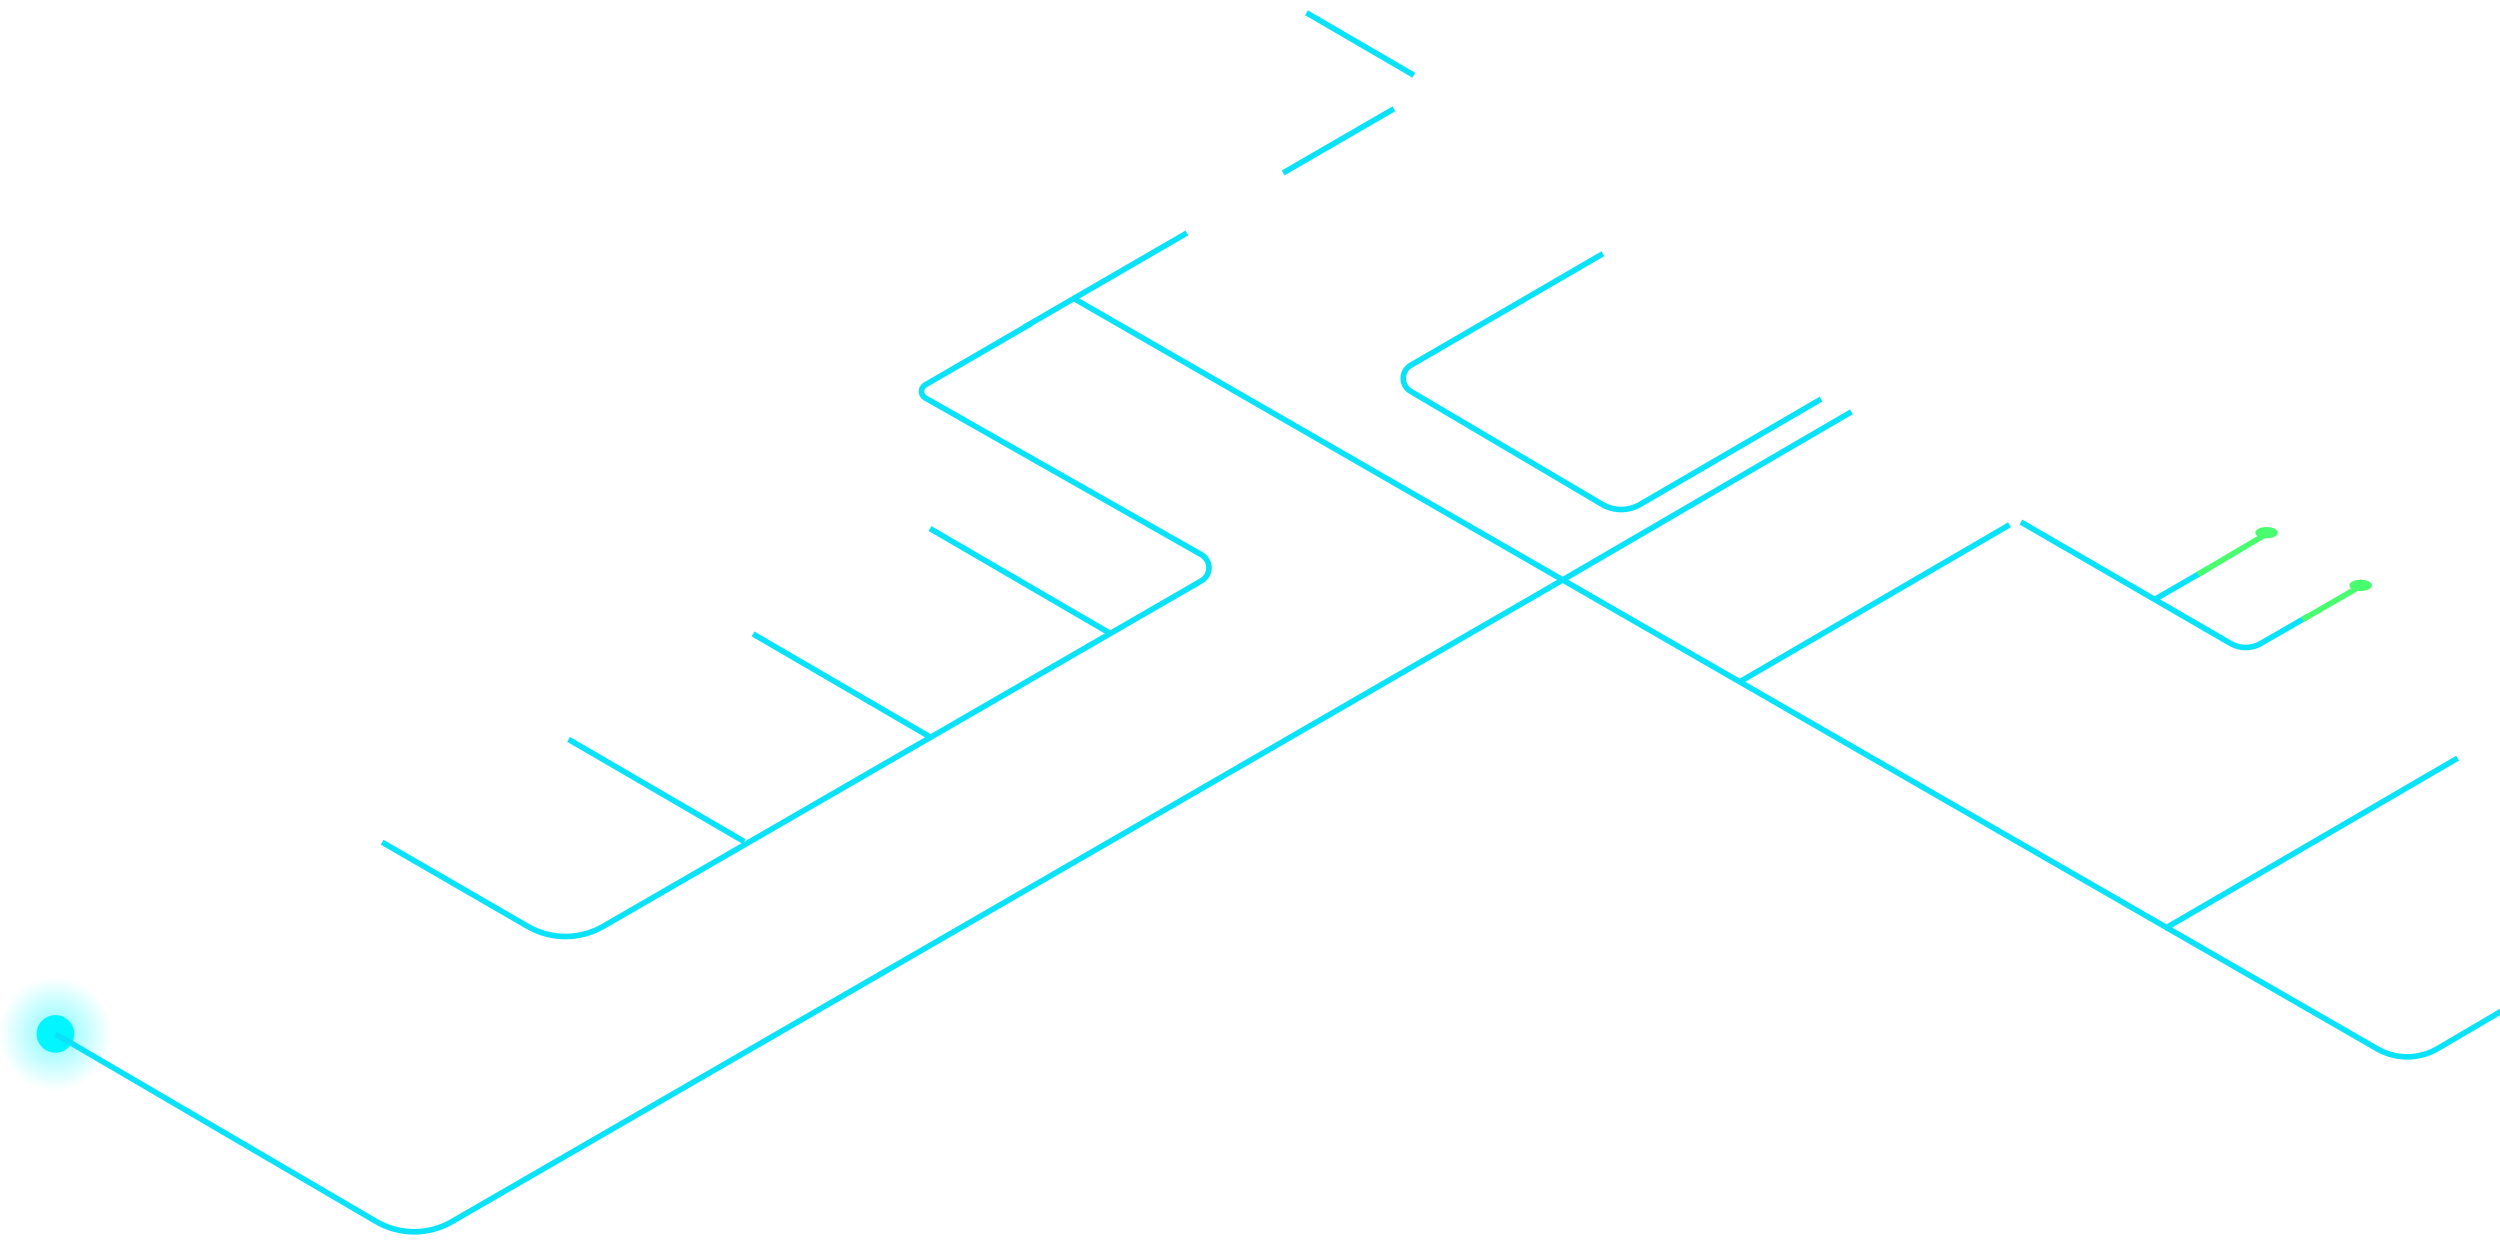
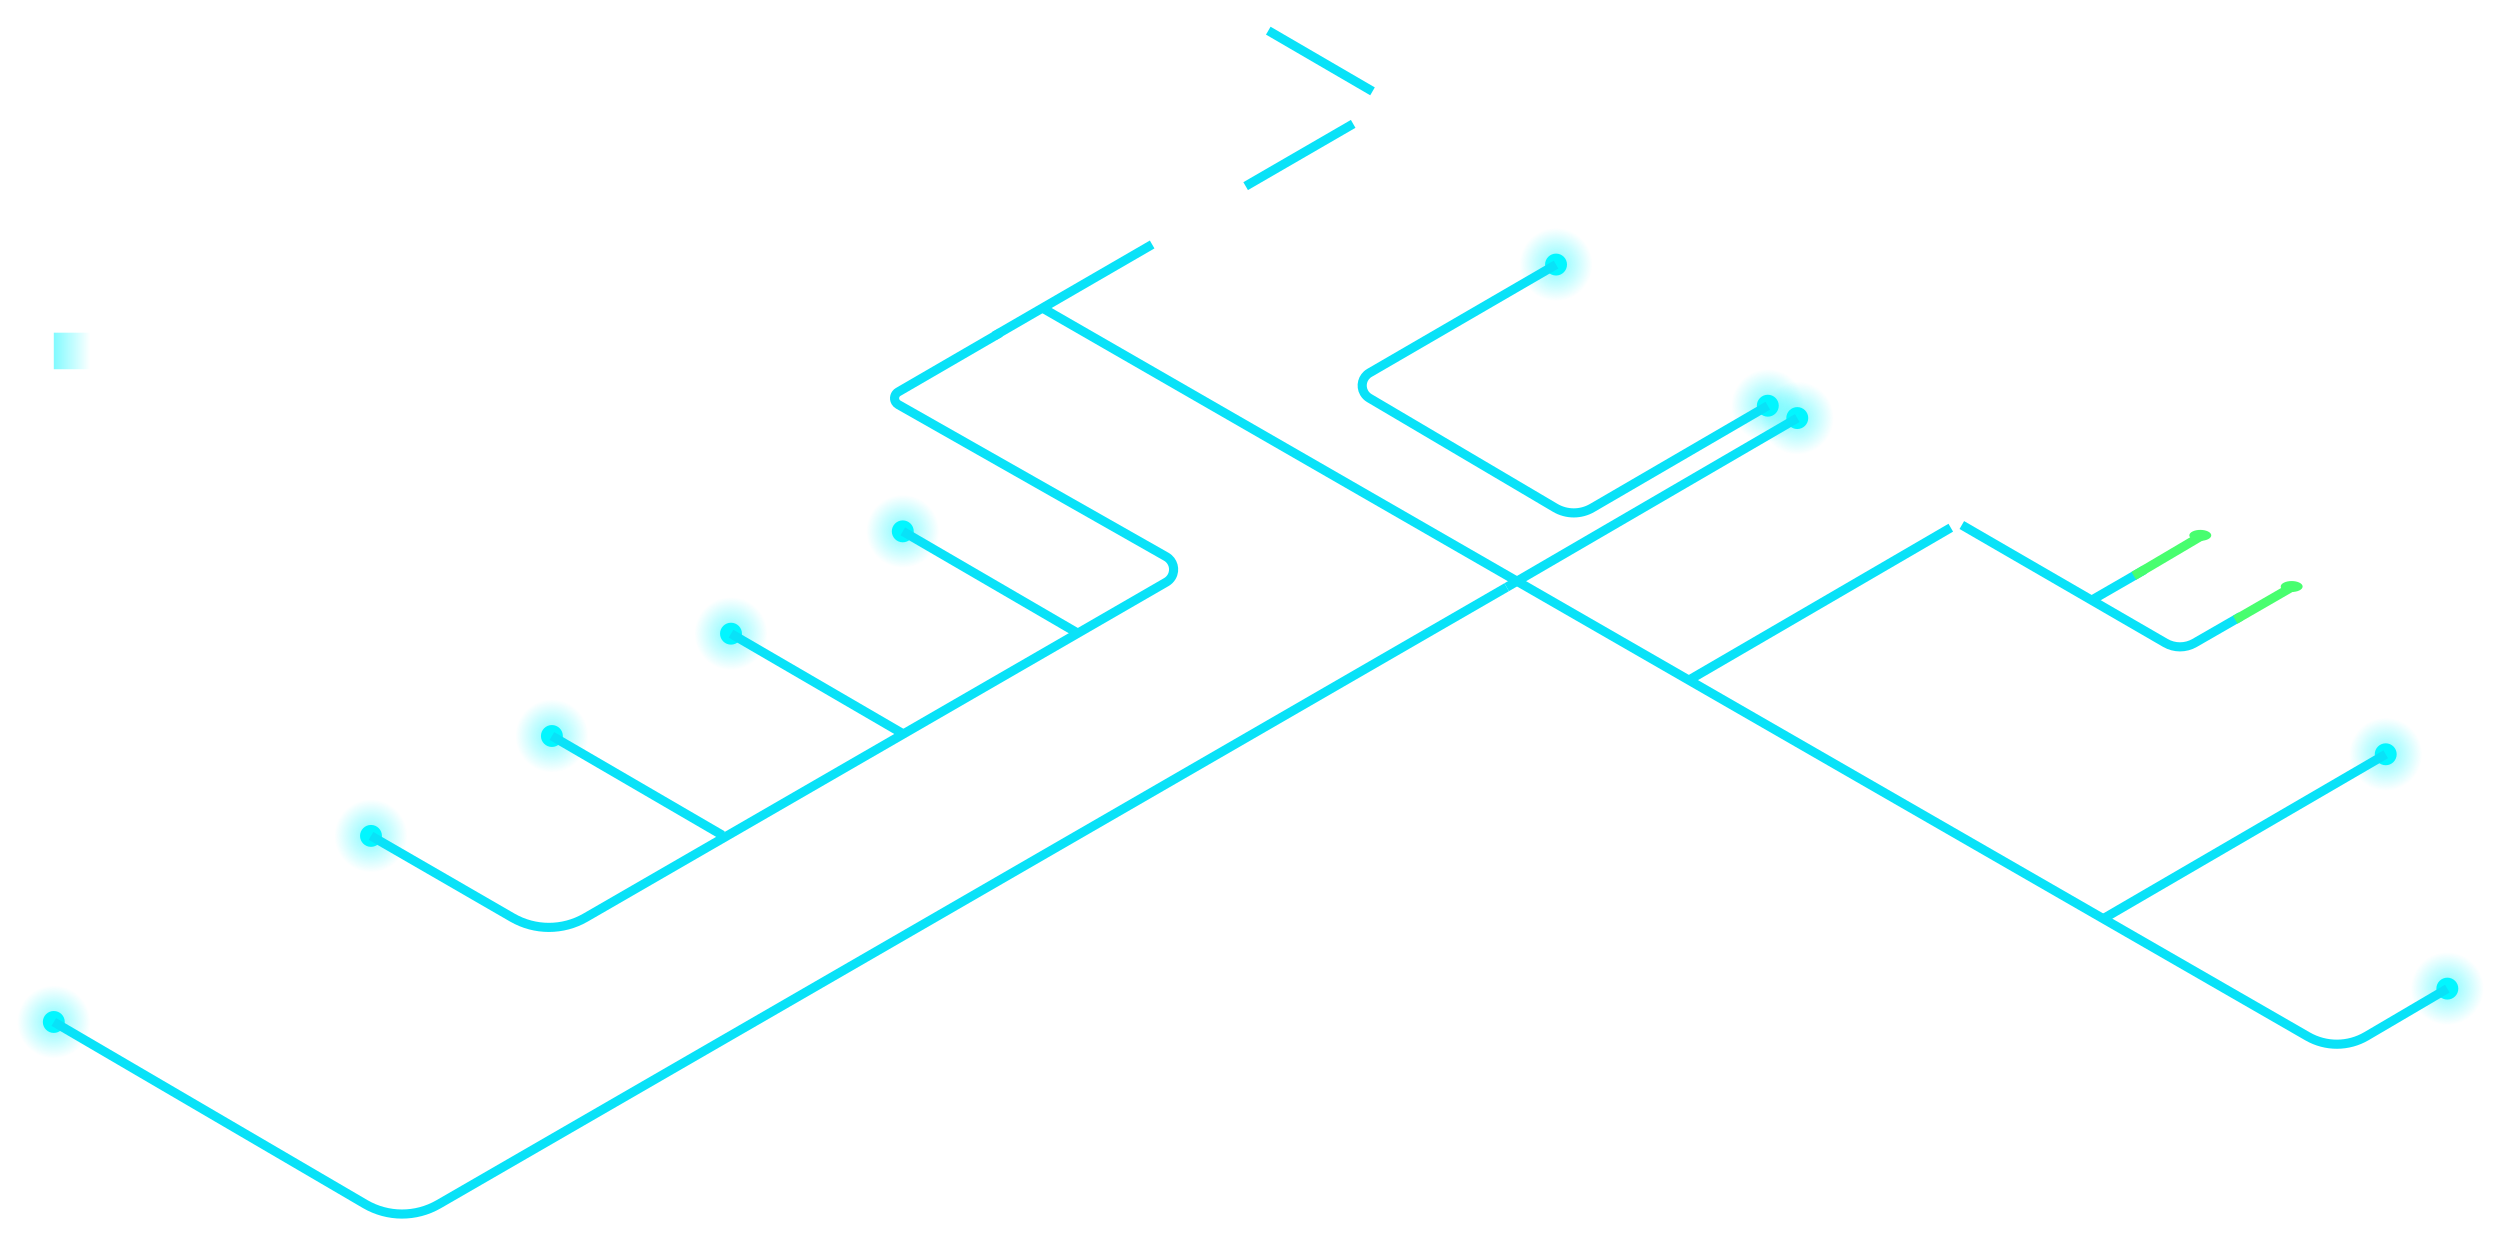
- <svg xmlns="http://www.w3.org/2000/svg" xmlns:xlink="http://www.w3.org/1999/xlink" width="664px" height="332px" viewBox="-10 0 664 332" version="1.1">
+ <svg xmlns="http://www.w3.org/2000/svg" xmlns:xlink="http://www.w3.org/1999/xlink" width="664px" height="332px" viewBox="-10 0 684 332" version="1.1">
  <defs>
    <radialGradient id="grad1" cx="50%" cy="50%" r="50%" fx="50%" fy="50%">
      <stop offset="0%" style="stop-color: rgba(2,246,255,.5)" />
      <stop offset="100%" style="stop-color: rgba(2,246,255,0)" />
    </radialGradient>
+     <linearGradient id="grad-line" x1="0%" y1="0%" x2="100%" y2="0%">
+       <stop offset="0%" style="stop-color: rgba(2,246,255,.5)" />
+       <stop offset="100%" style="stop-color: rgba(2,246,255,0)" />
+     </linearGradient>
    <path d="M0,188.588 L85.18,238.407 C91.384,242.035 99.058,242.056 105.282,238.46 L397.502,69.64 L397.502,69.64" id="path-1" />
    <filter x="-1.5%" y="-2.9%" width="103.0%" height="104.9%" filterUnits="objectBoundingBox" id="filter-2">
      <feMorphology radius="0.75" operator="dilate" in="SourceAlpha" result="shadowSpreadOuter1" />
      <feOffset dx="0" dy="1" in="shadowSpreadOuter1" result="shadowOffsetOuter1" />
      <feMorphology radius="1" operator="erode" in="SourceAlpha" result="shadowInner" />
      <feOffset dx="0" dy="1" in="shadowInner" result="shadowInner" />
      <feComposite in="shadowOffsetOuter1" in2="shadowInner" operator="out" result="shadowOffsetOuter1" />
      <feGaussianBlur stdDeviation="1.5" in="shadowOffsetOuter1" result="shadowBlurOuter1" />
      <feColorMatrix values="0 0 0 0 0.007   0 0 0 0 0.389   0 0 0 0 0.5  0 0 0 1 0" type="matrix" in="shadowBlurOuter1" />
    </filter>
    <path d="M136.281,110.349 L182.95,137.513" id="path-3" />
    <filter x="-12.9%" y="-18.5%" width="125.8%" height="144.4%" filterUnits="objectBoundingBox" id="filter-4">
      <feMorphology radius="0.75" operator="dilate" in="SourceAlpha" result="shadowSpreadOuter1" />
      <feOffset dx="0" dy="1" in="shadowSpreadOuter1" result="shadowOffsetOuter1" />
      <feMorphology radius="1" operator="erode" in="SourceAlpha" result="shadowInner" />
      <feOffset dx="0" dy="1" in="shadowInner" result="shadowInner" />
      <feComposite in="shadowOffsetOuter1" in2="shadowInner" operator="out" result="shadowOffsetOuter1" />
      <feGaussianBlur stdDeviation="1.5" in="shadowOffsetOuter1" result="shadowBlurOuter1" />
      <feColorMatrix values="0 0 0 0 0.007   0 0 0 0 0.389   0 0 0 0 0.5  0 0 0 1 0" type="matrix" in="shadowBlurOuter1" />
    </filter>
    <path d="M185.281,82.353 L231.95,109.516" id="path-5" />
    <filter x="-12.9%" y="-18.5%" width="125.8%" height="144.4%" filterUnits="objectBoundingBox" id="filter-6">
      <feMorphology radius="0.75" operator="dilate" in="SourceAlpha" result="shadowSpreadOuter1" />
      <feOffset dx="0" dy="1" in="shadowSpreadOuter1" result="shadowOffsetOuter1" />
      <feMorphology radius="1" operator="erode" in="SourceAlpha" result="shadowInner" />
      <feOffset dx="0" dy="1" in="shadowInner" result="shadowInner" />
      <feComposite in="shadowOffsetOuter1" in2="shadowInner" operator="out" result="shadowOffsetOuter1" />
      <feGaussianBlur stdDeviation="1.5" in="shadowOffsetOuter1" result="shadowBlurOuter1" />
      <feColorMatrix values="0 0 0 0 0.007   0 0 0 0 0.389   0 0 0 0 0.5  0 0 0 1 0" type="matrix" in="shadowBlurOuter1" />
    </filter>
    <path d="M232.281,54.356 L279.814,82.022" id="path-7" />
    <filter x="-12.7%" y="-18.2%" width="125.4%" height="143.6%" filterUnits="objectBoundingBox" id="filter-8">
      <feMorphology radius="0.75" operator="dilate" in="SourceAlpha" result="shadowSpreadOuter1" />
      <feOffset dx="0" dy="1" in="shadowSpreadOuter1" result="shadowOffsetOuter1" />
      <feMorphology radius="1" operator="erode" in="SourceAlpha" result="shadowInner" />
      <feOffset dx="0" dy="1" in="shadowInner" result="shadowInner" />
      <feComposite in="shadowOffsetOuter1" in2="shadowInner" operator="out" result="shadowOffsetOuter1" />
      <feGaussianBlur stdDeviation="1.5" in="shadowOffsetOuter1" result="shadowBlurOuter1" />
      <feColorMatrix values="0 0 0 0 0.007   0 0 0 0 0.389   0 0 0 0 0.5  0 0 0 1 0" type="matrix" in="shadowBlurOuter1" />
    </filter>
    <path d="M258.962,0 L231.03,16.208 C230.075,16.763 229.75,17.986 230.304,18.942 C230.482,19.248 230.738,19.502 231.047,19.677 L304.361,61.296 C306.282,62.387 306.955,64.828 305.865,66.749 C305.513,67.368 305.003,67.882 304.387,68.238 L145.468,160.035 C139.276,163.611 131.647,163.61 125.456,160.032 L86.783,137.68 L86.783,137.68" id="path-9" />
    <filter x="-2.7%" y="-3.0%" width="103.5%" height="105.2%" filterUnits="objectBoundingBox" id="filter-10">
      <feMorphology radius="0.75" operator="dilate" in="SourceAlpha" result="shadowSpreadOuter1" />
      <feOffset dx="0" dy="1" in="shadowSpreadOuter1" result="shadowOffsetOuter1" />
      <feMorphology radius="1" operator="erode" in="SourceAlpha" result="shadowInner" />
      <feOffset dx="0" dy="1" in="shadowInner" result="shadowInner" />
      <feComposite in="shadowOffsetOuter1" in2="shadowInner" operator="out" result="shadowOffsetOuter1" />
      <feGaussianBlur stdDeviation="1.5" in="shadowOffsetOuter1" result="shadowBlurOuter1" />
      <feColorMatrix values="0 0 0 0 0.007   0 0 0 0 0.389   0 0 0 0 0.5  0 0 0 1 0" type="matrix" in="shadowBlurOuter1" />
    </filter>
    <path d="M190.039,135.985 L261.77,177.736" id="path-11" />
    <filter x="-8.4%" y="-12.0%" width="116.8%" height="128.9%" filterUnits="objectBoundingBox" id="filter-12">
      <feMorphology radius="0.75" operator="dilate" in="SourceAlpha" result="shadowSpreadOuter1" />
      <feOffset dx="0" dy="1" in="shadowSpreadOuter1" result="shadowOffsetOuter1" />
      <feMorphology radius="1" operator="erode" in="SourceAlpha" result="shadowInner" />
      <feOffset dx="0" dy="1" in="shadowInner" result="shadowInner" />
      <feComposite in="shadowOffsetOuter1" in2="shadowInner" operator="out" result="shadowOffsetOuter1" />
      <feGaussianBlur stdDeviation="1.5" in="shadowOffsetOuter1" result="shadowBlurOuter1" />
      <feColorMatrix values="0 0 0 0 0.007   0 0 0 0 0.389   0 0 0 0 0.5  0 0 0 1 0" type="matrix" in="shadowBlurOuter1" />
    </filter>
    <path d="M300.279,147.112 L314.577,156.308" id="path-13" />
    <filter x="-42.2%" y="-54.8%" width="184.4%" height="231.3%" filterUnits="objectBoundingBox" id="filter-14">
      <feMorphology radius="0.75" operator="dilate" in="SourceAlpha" result="shadowSpreadOuter1" />
      <feOffset dx="0" dy="1" in="shadowSpreadOuter1" result="shadowOffsetOuter1" />
      <feMorphology radius="1" operator="erode" in="SourceAlpha" result="shadowInner" />
      <feOffset dx="0" dy="1" in="shadowInner" result="shadowInner" />
      <feComposite in="shadowOffsetOuter1" in2="shadowInner" operator="out" result="shadowOffsetOuter1" />
      <feGaussianBlur stdDeviation="1.5" in="shadowOffsetOuter1" result="shadowBlurOuter1" />
      <feColorMatrix values="0 0 0 0 0.007   0 0 0 0 0.389   0 0 0 0 0.5  0 0 0 1 0" type="matrix" in="shadowBlurOuter1" />
    </filter>
    <path d="M341.11,160.248 L328.483,167.521 C326.006,168.948 322.955,168.944 320.481,167.512 L264.789,135.259 L264.789,135.259" id="path-15" />
    <filter x="-7.9%" y="-14.5%" width="115.8%" height="130.5%" filterUnits="objectBoundingBox" id="filter-16">
      <feMorphology radius="0.75" operator="dilate" in="SourceAlpha" result="shadowSpreadOuter1" />
      <feOffset dx="0" dy="1" in="shadowSpreadOuter1" result="shadowOffsetOuter1" />
      <feMorphology radius="1" operator="erode" in="SourceAlpha" result="shadowInner" />
      <feOffset dx="0" dy="1" in="shadowInner" result="shadowInner" />
      <feComposite in="shadowOffsetOuter1" in2="shadowInner" operator="out" result="shadowOffsetOuter1" />
      <feGaussianBlur stdDeviation="1.5" in="shadowOffsetOuter1" result="shadowBlurOuter1" />
      <feColorMatrix values="0 0 0 0 0.007   0 0 0 0 0.389   0 0 0 0 0.5  0 0 0 1 0" type="matrix" in="shadowBlurOuter1" />
    </filter>
    <path d="M311.84,137.985 L330.77,149.167" id="path-17" />
    <filter x="-31.8%" y="-45.0%" width="163.7%" height="207.8%" filterUnits="objectBoundingBox" id="filter-18">
      <feMorphology radius="0.75" operator="dilate" in="SourceAlpha" result="shadowSpreadOuter1" />
      <feOffset dx="0" dy="1" in="shadowSpreadOuter1" result="shadowOffsetOuter1" />
      <feMorphology radius="1" operator="erode" in="SourceAlpha" result="shadowInner" />
      <feOffset dx="0" dy="1" in="shadowInner" result="shadowInner" />
      <feComposite in="shadowOffsetOuter1" in2="shadowInner" operator="out" result="shadowOffsetOuter1" />
      <feGaussianBlur stdDeviation="1.5" in="shadowOffsetOuter1" result="shadowBlurOuter1" />
      <feColorMatrix values="0 0 0 0 0.007   0 0 0 0 0.389   0 0 0 0 0.5  0 0 0 1 0" type="matrix" in="shadowBlurOuter1" />
    </filter>
    <path d="M339.533,151.978 L355.765,161.075" id="path-19" />
    <filter x="-37.1%" y="-55.2%" width="174.2%" height="232.4%" filterUnits="objectBoundingBox" id="filter-20">
      <feMorphology radius="0.75" operator="dilate" in="SourceAlpha" result="shadowSpreadOuter1" />
      <feOffset dx="0" dy="1" in="shadowSpreadOuter1" result="shadowOffsetOuter1" />
      <feMorphology radius="1" operator="erode" in="SourceAlpha" result="shadowInner" />
      <feOffset dx="0" dy="1" in="shadowInner" result="shadowInner" />
      <feComposite in="shadowOffsetOuter1" in2="shadowInner" operator="out" result="shadowOffsetOuter1" />
      <feGaussianBlur stdDeviation="1.5" in="shadowOffsetOuter1" result="shadowBlurOuter1" />
      <feColorMatrix values="0 0 0 0 0.007   0 0 0 0 0.389   0 0 0 0 0.5  0 0 0 1 0" type="matrix" in="shadowBlurOuter1" />
    </filter>
    <path d="M140.26,105.988 L219.77,152.267" id="path-21" />
    <filter x="-7.6%" y="-10.9%" width="115.2%" height="126.0%" filterUnits="objectBoundingBox" id="filter-22">
      <feMorphology radius="0.75" operator="dilate" in="SourceAlpha" result="shadowSpreadOuter1" />
      <feOffset dx="0" dy="1" in="shadowSpreadOuter1" result="shadowOffsetOuter1" />
      <feMorphology radius="1" operator="erode" in="SourceAlpha" result="shadowInner" />
      <feOffset dx="0" dy="1" in="shadowInner" result="shadowInner" />
      <feComposite in="shadowOffsetOuter1" in2="shadowInner" operator="out" result="shadowOffsetOuter1" />
      <feGaussianBlur stdDeviation="1.5" in="shadowOffsetOuter1" result="shadowBlurOuter1" />
      <feColorMatrix values="0 0 0 0 0.007   0 0 0 0 0.389   0 0 0 0 0.5  0 0 0 1 0" type="matrix" in="shadowBlurOuter1" />
    </filter>
    <path d="M154.753,63.993 L205.8,93.63 C207.71,94.74 208.36,97.187 207.251,99.098 C206.907,99.691 206.416,100.185 205.825,100.534 L154.986,130.549 C151.868,132.389 148,132.401 144.871,130.58 L96.815,102.607 L96.815,102.607" id="path-23" />
    <filter x="-5.2%" y="-7.2%" width="106.8%" height="114.6%" filterUnits="objectBoundingBox" id="filter-24">
      <feMorphology radius="0.75" operator="dilate" in="SourceAlpha" result="shadowSpreadOuter1" />
      <feOffset dx="0" dy="1" in="shadowSpreadOuter1" result="shadowOffsetOuter1" />
      <feMorphology radius="1" operator="erode" in="SourceAlpha" result="shadowInner" />
      <feOffset dx="0" dy="1" in="shadowInner" result="shadowInner" />
      <feComposite in="shadowOffsetOuter1" in2="shadowInner" operator="out" result="shadowOffsetOuter1" />
      <feGaussianBlur stdDeviation="1.5" in="shadowOffsetOuter1" result="shadowBlurOuter1" />
      <feColorMatrix values="0 0 0 0 0.007   0 0 0 0 0.389   0 0 0 0 0.5  0 0 0 1 0" type="matrix" in="shadowBlurOuter1" />
    </filter>
    <path d="M302.989,197.978 L380.77,243.251" id="path-25" />
    <filter x="-7.7%" y="-11.1%" width="115.5%" height="126.6%" filterUnits="objectBoundingBox" id="filter-26">
      <feMorphology radius="0.75" operator="dilate" in="SourceAlpha" result="shadowSpreadOuter1" />
      <feOffset dx="0" dy="1" in="shadowSpreadOuter1" result="shadowOffsetOuter1" />
      <feMorphology radius="1" operator="erode" in="SourceAlpha" result="shadowInner" />
      <feOffset dx="0" dy="1" in="shadowInner" result="shadowInner" />
      <feComposite in="shadowOffsetOuter1" in2="shadowInner" operator="out" result="shadowOffsetOuter1" />
      <feGaussianBlur stdDeviation="1.5" in="shadowOffsetOuter1" result="shadowBlurOuter1" />
      <feColorMatrix values="0 0 0 0 0.007   0 0 0 0 0.389   0 0 0 0 0.5  0 0 0 1 0" type="matrix" in="shadowBlurOuter1" />
    </filter>
    <path d="M397.629,262.094 L375.504,275.099 C370.543,278.014 364.4,278.042 359.413,275.171 L12.843,75.648 L12.843,75.648" id="path-27" />
    <filter x="-1.6%" y="-2.5%" width="103.1%" height="104.5%" filterUnits="objectBoundingBox" id="filter-28">
      <feMorphology radius="0.75" operator="dilate" in="SourceAlpha" result="shadowSpreadOuter1" />
      <feOffset dx="0" dy="1" in="shadowSpreadOuter1" result="shadowOffsetOuter1" />
      <feMorphology radius="1" operator="erode" in="SourceAlpha" result="shadowInner" />
      <feOffset dx="0" dy="1" in="shadowInner" result="shadowInner" />
      <feComposite in="shadowOffsetOuter1" in2="shadowInner" operator="out" result="shadowOffsetOuter1" />
      <feGaussianBlur stdDeviation="1.5" in="shadowOffsetOuter1" result="shadowBlurOuter1" />
      <feColorMatrix values="0 0 0 0 0.007   0 0 0 0 0.389   0 0 0 0 0.5  0 0 0 1 0" type="matrix" in="shadowBlurOuter1" />
    </filter>
    <path d="M0,58.494 L43.267,83.55" id="path-29" />
    <filter x="-13.9%" y="-20.1%" width="127.8%" height="148.1%" filterUnits="objectBoundingBox" id="filter-30">
      <feMorphology radius="0.75" operator="dilate" in="SourceAlpha" result="shadowSpreadOuter1" />
      <feOffset dx="0" dy="1" in="shadowSpreadOuter1" result="shadowOffsetOuter1" />
      <feMorphology radius="1" operator="erode" in="SourceAlpha" result="shadowInner" />
      <feOffset dx="0" dy="1" in="shadowInner" result="shadowInner" />
      <feComposite in="shadowOffsetOuter1" in2="shadowInner" operator="out" result="shadowOffsetOuter1" />
      <feGaussianBlur stdDeviation="1.5" in="shadowOffsetOuter1" result="shadowBlurOuter1" />
      <feColorMatrix values="0 0 0 0 0.007   0 0 0 0 0.389   0 0 0 0 0.5  0 0 0 1 0" type="matrix" in="shadowBlurOuter1" />
    </filter>
    <path d="M75.039,0 L103.559,16.6" id="path-31" />
    <filter x="-21.1%" y="-30.3%" width="142.3%" height="172.6%" filterUnits="objectBoundingBox" id="filter-32">
      <feMorphology radius="0.75" operator="dilate" in="SourceAlpha" result="shadowSpreadOuter1" />
      <feOffset dx="0" dy="1" in="shadowSpreadOuter1" result="shadowOffsetOuter1" />
      <feMorphology radius="1" operator="erode" in="SourceAlpha" result="shadowInner" />
      <feOffset dx="0" dy="1" in="shadowInner" result="shadowInner" />
      <feComposite in="shadowOffsetOuter1" in2="shadowInner" operator="out" result="shadowOffsetOuter1" />
      <feGaussianBlur stdDeviation="1.5" in="shadowOffsetOuter1" result="shadowBlurOuter1" />
      <feColorMatrix values="0 0 0 0 0.007   0 0 0 0 0.389   0 0 0 0 0.5  0 0 0 1 0" type="matrix" in="shadowBlurOuter1" />
    </filter>
    <path d="M68.846,25.497 L98.267,42.535" id="path-33" />
    <filter x="-20.5%" y="-29.5%" width="141.0%" height="170.7%" filterUnits="objectBoundingBox" id="filter-34">
      <feMorphology radius="0.75" operator="dilate" in="SourceAlpha" result="shadowSpreadOuter1" />
      <feOffset dx="0" dy="1" in="shadowSpreadOuter1" result="shadowOffsetOuter1" />
      <feMorphology radius="1" operator="erode" in="SourceAlpha" result="shadowInner" />
      <feOffset dx="0" dy="1" in="shadowInner" result="shadowInner" />
      <feComposite in="shadowOffsetOuter1" in2="shadowInner" operator="out" result="shadowOffsetOuter1" />
      <feGaussianBlur stdDeviation="1.5" in="shadowOffsetOuter1" result="shadowBlurOuter1" />
      <feColorMatrix values="0 0 0 0 0.007   0 0 0 0 0.389   0 0 0 0 0.5  0 0 0 1 0" type="matrix" in="shadowBlurOuter1" />
    </filter>
  </defs>
  <g id="能源云系统V1.0" stroke="none" stroke-width="1" fill="none" fill-rule="evenodd">
    <g id="1.站控系统（站点）首页" transform="translate(-640, -424)">
      <g id="content" transform="translate(440, 336)">
        <g id="能流图和名称" transform="translate(13, 77.99957)">
          <g id="能流图" transform="translate(191.7194, 10.77745)">
            <g id="左向能流线" transform="translate(0, 85.24481)">
              <g id="路径-17备份-15">
-                 <circle cx="0" cy="188.588" r="15" fill="url(#grad1)">
- 								</circle>
-                 <circle cx="0" cy="188.588" r="5" fill="rgba(2,246,255)">
- 								</circle>
-                 <use stroke="#09E2F8" stroke-width="1.5" xlink:href="#path-1" />
+                 <circle cx="0" cy="188.588" r="10" fill="url(#grad1)">
+ 								</circle>
+                 <circle cx="0" cy="188.588" r="3" fill="rgba(2,246,255)">
+ 								</circle>
+                 <rect width="10" height="10" fill="url(#grad-line)">
+                   <animateMotion path="M0,188.588 L85.18,238.407 C91.384,242.035 99.058,242.056 105.282,238.46 L397.502,69.64 L397.502,69.64" begin="0s" dur="10s" rotate="auto" repeatCount="indefinite">
+ 									</animateMotion>
+                 </rect>
+                 <use stroke="#09E2F8" stroke-width="2.5" xlink:href="#path-1" />
              </g>
              <g id="路径-17备份-3">
+                 <circle cx="136.281" cy="110.349" r="10" fill="url(#grad1)">
+ 								</circle>
+                 <circle cx="136.281" cy="110.349" r="3" fill="rgba(2,246,255)">
+ 								</circle>
                <use fill="black" fill-opacity="1" filter="url(#filter-4)" xlink:href="#path-3" />
-                 <use stroke="#09E2F8" stroke-width="1.5" xlink:href="#path-3" />
+                 <use stroke="#09E2F8" stroke-width="2.5" xlink:href="#path-3" />
              </g>
              <g id="路径-17备份-4">
+                 <circle cx="185.281" cy="82.353" r="10" fill="url(#grad1)">
+ 								</circle>
+                 <circle cx="185.281" cy="82.353" r="3" fill="rgba(2,246,255)">
+ 								</circle>
                <use fill="black" fill-opacity="1" filter="url(#filter-6)" xlink:href="#path-5" />
-                 <use stroke="#09E2F8" stroke-width="1.5" xlink:href="#path-5" />
+                 <use stroke="#09E2F8" stroke-width="2.5" xlink:href="#path-5" />
              </g>
              <g id="路径-17备份-5">
+                 <circle cx="232.281" cy="54.356" r="10" fill="url(#grad1)">
+ 								</circle>
+                 <circle cx="232.281" cy="54.356" r="3" fill="rgba(2,246,255)">
+ 								</circle>
                <use fill="black" fill-opacity="1" filter="url(#filter-8)" xlink:href="#path-7" />
-                 <use stroke="#09E2F8" stroke-width="1.5" xlink:href="#path-7" />
+                 <use stroke="#09E2F8" stroke-width="2.5" xlink:href="#path-7" />
              </g>
              <g id="路径-8">
-                 <use stroke="#09E2F8" stroke-width="1.5" xlink:href="#path-9" />
+                 <circle cx="86.783" cy="137.68" r="10" fill="url(#grad1)">
+ 								</circle>
+                 <circle cx="86.783" cy="137.68" r="3" fill="rgba(2,246,255)">
+ 								</circle>
+                 <use stroke="#09E2F8" stroke-width="2.5" xlink:href="#path-9" />
              </g>
            </g>
            <g id="右向能流线" transform="translate(257.242, 2.615483)">
              <g id="路径-17备份-12" transform="translate(225.9046, 156.8606) scale(-1, 1) translate(-225.9046, -156.8606) ">
                <use fill="black" fill-opacity="1" filter="url(#filter-12)" xlink:href="#path-11" />
-                 <use stroke="#09E2F8" stroke-width="1.5" xlink:href="#path-11" />
+                 <use stroke="#09E2F8" stroke-width="2.5" xlink:href="#path-11" />
              </g>
              <g id="路径-17备份-14" transform="translate(307.4277, 151.7098) scale(-1, 1) rotate(-2.750487) translate(-307.4277, -151.7098) ">
                <use fill="black" fill-opacity="1" filter="url(#filter-14)" xlink:href="#path-13" />
-                 <use stroke="#09E2F8" stroke-width="1.5" xlink:href="#path-13" />
+                 <use stroke="#09E2F8" stroke-width="2.5" xlink:href="#path-13" />
              </g>
              <g id="路径-9备份">
-                 <use stroke="#09E2F8" stroke-width="1.5" xlink:href="#path-15" />
+                 <use stroke="#09E2F8" stroke-width="2.5" xlink:href="#path-15" />
              </g>
              <g id="路径-17备份-21" transform="translate(321.3054, 143.5761) scale(-1, 1) translate(-321.3054, -143.5761) ">
                <use fill="black" fill-opacity="1" filter="url(#filter-18)" xlink:href="#path-17" />
-                 <use stroke="#48FE6F" stroke-width="1.5" xlink:href="#path-17" />
+                 <use stroke="#48FE6F" stroke-width="2.5" xlink:href="#path-17" />
              </g>
              <g id="路径-17备份-20" transform="translate(347.6487, 156.5267) scale(-1, 1) rotate(0.730723) translate(-347.6487, -156.5267) ">
                <use fill="black" fill-opacity="1" filter="url(#filter-20)" xlink:href="#path-19" />
-                 <use stroke="#48FE6F" stroke-width="1.5" xlink:href="#path-19" />
+                 <use stroke="#48FE6F" stroke-width="2.5" xlink:href="#path-19" />
              </g>
              <path d="M357.16,153.141 C358.332,152.556 358.332,151.606 357.16,151.02 C355.988,150.435 354.089,150.435 352.917,151.02 C351.746,151.606 351.746,152.556 352.917,153.141 C354.089,153.727 355.988,153.727 357.16,153.141 Z" id="能源流向光点0-4" fill="#48FE6F" />
              <path d="M332.16,139.143 C333.332,138.557 333.332,137.607 332.16,137.022 C330.988,136.436 329.089,136.436 327.917,137.022 C326.746,137.607 326.746,138.557 327.917,139.143 C329.089,139.729 330.988,139.729 332.16,139.143 Z" id="能源流向光点0-4备份" fill="#48FE6F" />
              <g id="路径-17备份-8" transform="translate(180.0155, 129.1275) scale(-1, 1) translate(-180.0155, -129.1275) ">
+                 <circle cx="140.26" cy="105.988" r="10" fill="url(#grad1)">
+ 								</circle>
+                 <circle cx="140.26" cy="105.988" r="3" fill="rgba(2,246,255)">
+ 								</circle>
                <use fill="black" fill-opacity="1" filter="url(#filter-22)" xlink:href="#path-21" />
-                 <use stroke="#09E2F8" stroke-width="1.5" xlink:href="#path-21" />
+                 <use stroke="#09E2F8" stroke-width="2.5" xlink:href="#path-21" />
              </g>
              <g id="路径-17备份-11" transform="translate(154.2617, 98.76111) scale(-1, 1) translate(-154.2617, -98.76111) ">
-                 <use stroke="#09E2F8" stroke-width="1.5" xlink:href="#path-23" />
+                 <circle cx="154.753" cy="63.993" r="10" fill="url(#grad1)">
+ 								</circle>
+                 <circle cx="154.753" cy="63.993" r="3" fill="rgba(2,246,255)">
+ 								</circle>
+                 <circle cx="96.815" cy="102.607" r="10" fill="url(#grad1)">
+ 								</circle>
+                 <circle cx="96.815" cy="102.607" r="3" fill="rgba(2,246,255)">
+ 								</circle>
+                 <use stroke="#09E2F8" stroke-width="2.5" xlink:href="#path-23" />
              </g>
              <g id="路径-17备份-10" transform="translate(341.8797, 220.6144) scale(-1, 1) translate(-341.8797, -220.6144) ">
+                 <circle cx="302.989" cy="197.978" r="10" fill="url(#grad1)">
+ 								</circle>
+                 <circle cx="302.989" cy="197.978" r="3" fill="rgba(2,246,255)">
+ 								</circle>
                <use fill="black" fill-opacity="1" filter="url(#filter-26)" xlink:href="#path-25" />
-                 <use stroke="#09E2F8" stroke-width="1.5" xlink:href="#path-25" />
+                 <use stroke="#09E2F8" stroke-width="2.5" xlink:href="#path-25" />
              </g>
              <g id="路径-9">
-                 <use stroke="#09E2F8" stroke-width="1.5" xlink:href="#path-27" />
+                 <circle cx="397.629" cy="262.094" r="10" fill="url(#grad1)">
+ 								</circle>
+                 <circle cx="397.629" cy="262.094" r="3" fill="rgba(2,246,255)">
+ 								</circle>
+                 <use stroke="#09E2F8" stroke-width="2.5" xlink:href="#path-27" />
              </g>
              <g id="路径-17备份-2" transform="translate(21.63363, 71.02161) scale(-1, 1) translate(-21.63363, -71.02161) ">
-                 <use fill="black" fill-opacity="1" filter="url(#filter-30)" xlink:href="#path-29" />
-                 <use stroke="#09E2F8" stroke-width="1.5" xlink:href="#path-29" />
+                 <path d="M0,58.494 L43.267,83.55" stroke="#09E2F8" stroke-width="2.5">
+ 								</path>
              </g>
              <g id="路径-17备份-5">
-                 <use fill="black" fill-opacity="1" filter="url(#filter-32)" xlink:href="#path-31" />
-                 <use stroke="#09E2F8" stroke-width="1.5" xlink:href="#path-31" />
+                 <path stroke="#09E2F8" stroke-width="2.5" d="M75.039,0 L103.559,16.6">
+ 								</path>
              </g>
              <g id="路径-17备份-16" transform="translate(83.55639, 34.01626) scale(-1, 1) translate(-83.55639, -34.01626) ">
-                 <use fill="black" fill-opacity="1" filter="url(#filter-34)" xlink:href="#path-33" />
-                 <use stroke="#09E2F8" stroke-width="1.5" xlink:href="#path-33" />
+                 <path stroke="#09E2F8" stroke-width="2.5" d="M68.846,25.497 L98.267,42.535">
+ 								</path>
              </g>
            </g>
          </g>
        </g>
      </g>
    </g>
  </g>
</svg>
